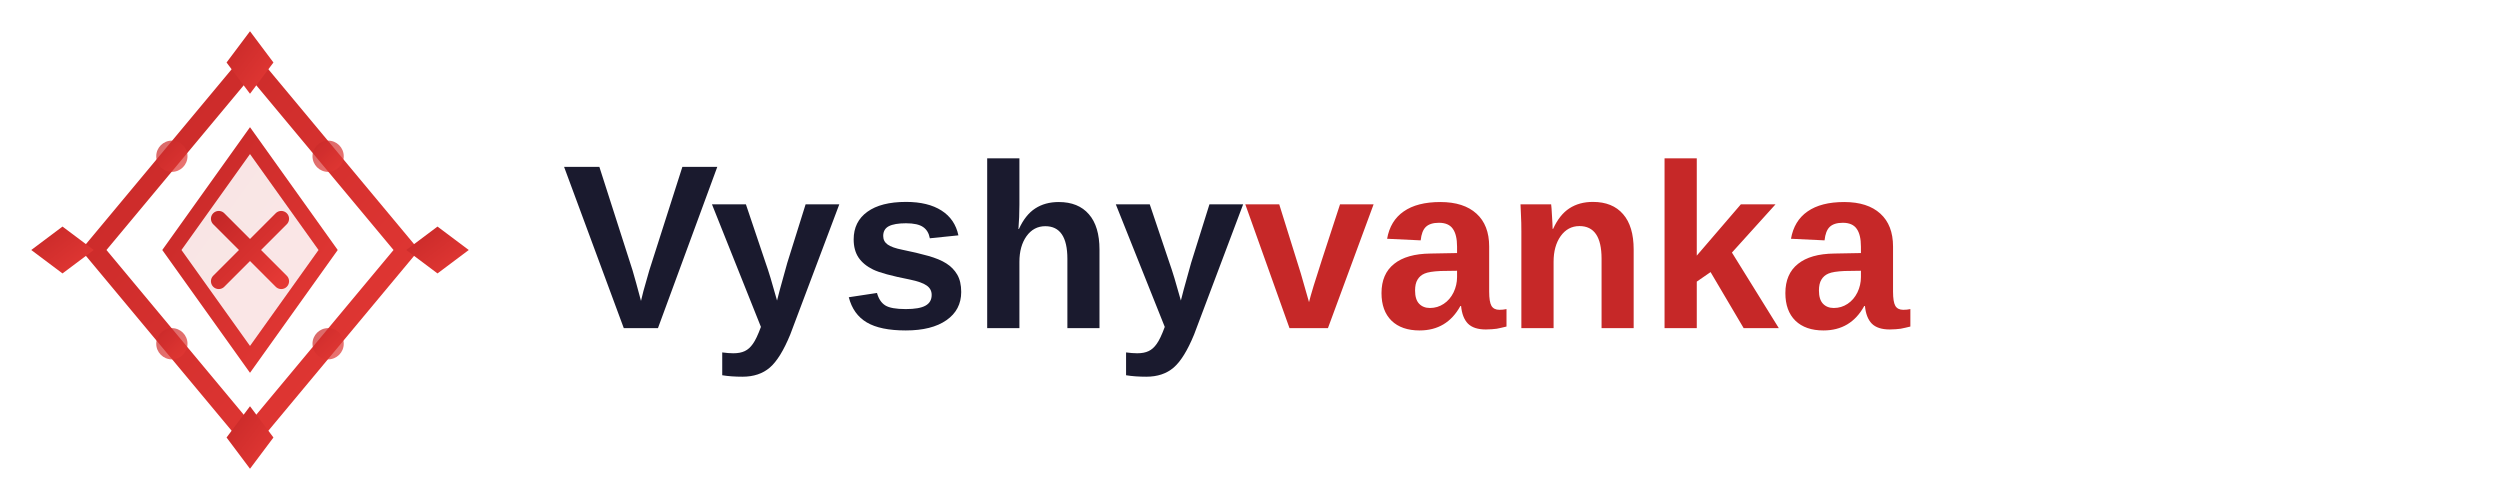
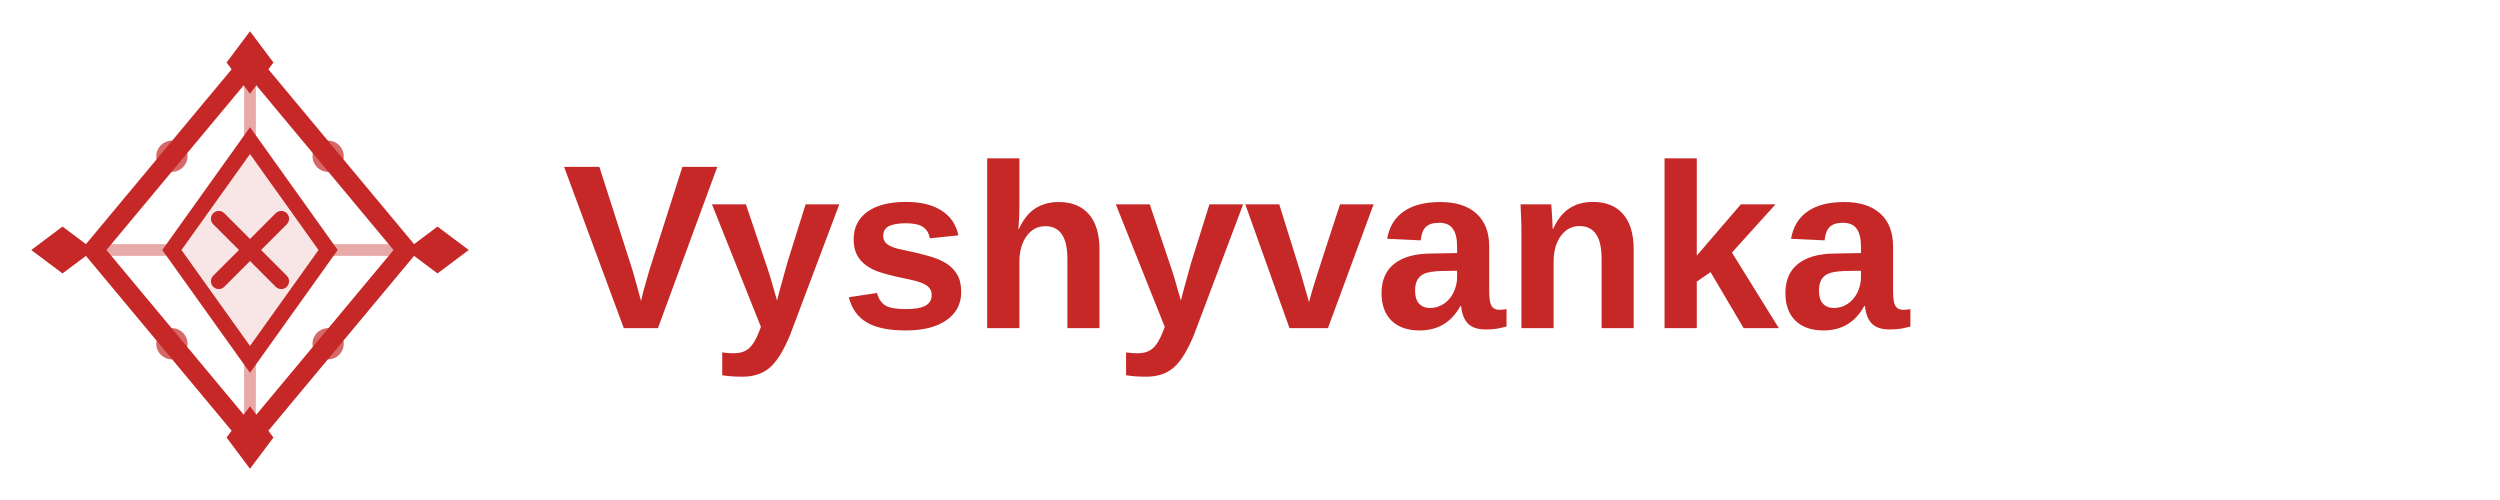
<svg xmlns="http://www.w3.org/2000/svg" viewBox="0 0 320 64" fill="none">
-   <defs>
-     <linearGradient id="vy-red" x1="0%" y1="0%" x2="100%" y2="100%">
-       <stop offset="0%" stop-color="#c62828" />
-       <stop offset="100%" stop-color="#e53935" />
-     </linearGradient>
-     <linearGradient id="vy-dark" x1="0%" y1="0%" x2="100%" y2="100%">
-       <stop offset="0%" stop-color="#1a1a2e" />
-       <stop offset="100%" stop-color="#37474f" />
-     </linearGradient>
-   </defs>
-   <path d="M32 8 L52 32 L32 56 L12 32 Z" stroke="url(#vy-red)" stroke-width="2.5" fill="none" />
-   <path d="M32 18 L42 32 L32 46 L22 32 Z" stroke="url(#vy-red)" stroke-width="2" fill="url(#vy-red)" fill-opacity="0.12" />
-   <line x1="28" y1="28" x2="36" y2="36" stroke="url(#vy-red)" stroke-width="2" stroke-linecap="round" />
-   <line x1="36" y1="28" x2="28" y2="36" stroke="url(#vy-red)" stroke-width="2" stroke-linecap="round" />
-   <path d="M32 4 L35 8 L32 12 L29 8 Z" fill="url(#vy-red)" />
-   <path d="M32 52 L35 56 L32 60 L29 56 Z" fill="url(#vy-red)" />
-   <path d="M4 32 L8 29 L12 32 L8 35 Z" fill="url(#vy-red)" />
-   <path d="M52 32 L56 29 L60 32 L56 35 Z" fill="url(#vy-red)" />
-   <circle cx="22" cy="20" r="2" fill="url(#vy-red)" opacity="0.7" />
-   <circle cx="42" cy="20" r="2" fill="url(#vy-red)" opacity="0.7" />
-   <circle cx="22" cy="44" r="2" fill="url(#vy-red)" opacity="0.7" />
-   <circle cx="42" cy="44" r="2" fill="url(#vy-red)" opacity="0.7" />
-   <line x1="8" y1="32" x2="22" y2="32" stroke="url(#vy-red)" stroke-width="1.5" stroke-linecap="round" opacity="0.4" />
-   <line x1="42" y1="32" x2="56" y2="32" stroke="url(#vy-red)" stroke-width="1.5" stroke-linecap="round" opacity="0.4" />
-   <line x1="32" y1="8" x2="32" y2="18" stroke="url(#vy-red)" stroke-width="1.5" stroke-linecap="round" opacity="0.4" />
-   <line x1="32" y1="46" x2="32" y2="56" stroke="url(#vy-red)" stroke-width="1.5" stroke-linecap="round" opacity="0.4" />
-   <text x="72" y="42" font-family="'Segoe UI', 'Helvetica Neue', Arial, sans-serif" font-size="30" font-weight="700" fill="#1a1a2e">
-     Vyshy<tspan fill="#c62828">vanka</tspan>
+   <path d="M32 8 L52 32 L32 56 L12 32 Z" stroke="#c62828" stroke-width="2.5" fill="none" />
+   <path d="M32 18 L42 32 L32 46 L22 32 Z" stroke="#c62828" stroke-width="2" fill="#c62828" fill-opacity="0.12" />
+   <line x1="28" y1="28" x2="36" y2="36" stroke="#c62828" stroke-width="2" stroke-linecap="round" />
+   <line x1="36" y1="28" x2="28" y2="36" stroke="#c62828" stroke-width="2" stroke-linecap="round" />
+   <path d="M32 4 L35 8 L32 12 L29 8 Z" fill="#c62828" />
+   <path d="M32 52 L35 56 L32 60 L29 56 Z" fill="#c62828" />
+   <path d="M4 32 L8 29 L12 32 L8 35 Z" fill="#c62828" />
+   <path d="M52 32 L56 29 L60 32 L56 35 Z" fill="#c62828" />
+   <circle cx="22" cy="20" r="2" fill="#c62828" opacity="0.7" />
+   <circle cx="42" cy="20" r="2" fill="#c62828" opacity="0.7" />
+   <circle cx="22" cy="44" r="2" fill="#c62828" opacity="0.7" />
+   <circle cx="42" cy="44" r="2" fill="#c62828" opacity="0.7" />
+   <line x1="8" y1="32" x2="22" y2="32" stroke="#c62828" stroke-width="1.5" stroke-linecap="round" opacity="0.4" />
+   <line x1="42" y1="32" x2="56" y2="32" stroke="#c62828" stroke-width="1.5" stroke-linecap="round" opacity="0.4" />
+   <line x1="32" y1="8" x2="32" y2="18" stroke="#c62828" stroke-width="1.5" stroke-linecap="round" opacity="0.4" />
+   <line x1="32" y1="46" x2="32" y2="56" stroke="#c62828" stroke-width="1.5" stroke-linecap="round" opacity="0.4" />
+   <text x="72" y="42" font-family="'Segoe UI', 'Helvetica Neue', Arial, sans-serif" font-size="30" font-weight="700" fill="#c62828">
+     Vyshyvanka
  </text>
</svg>
